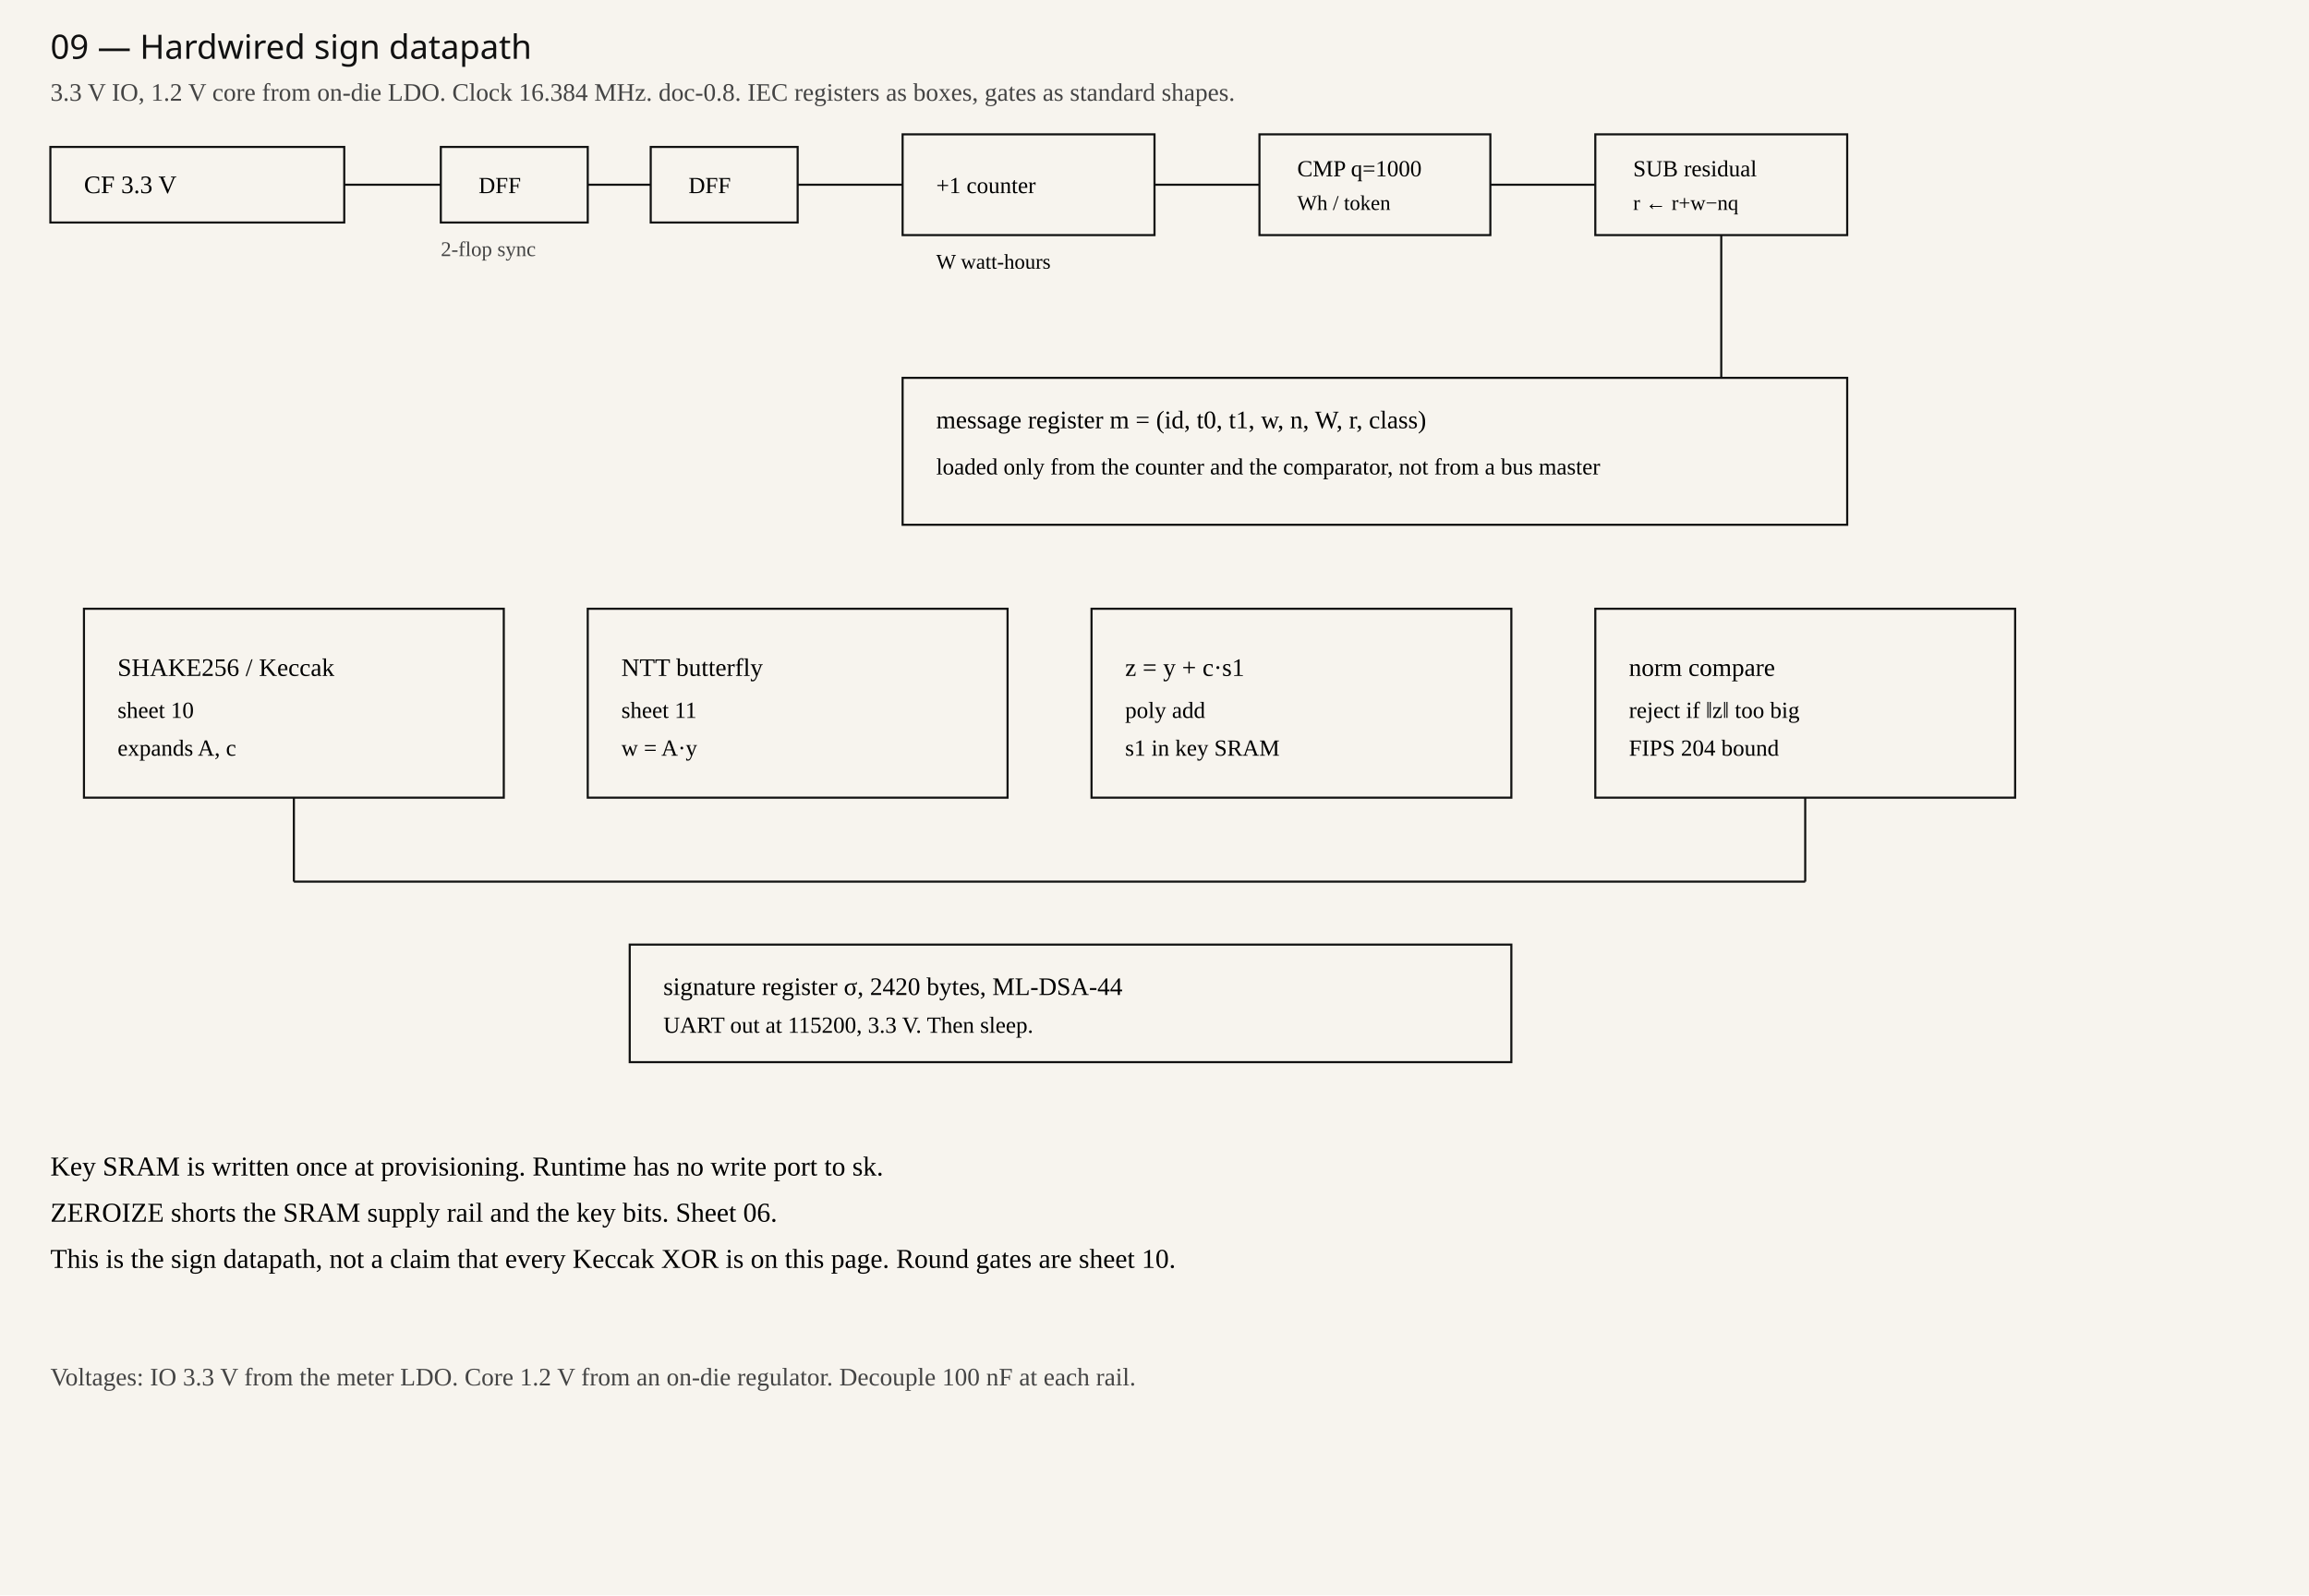
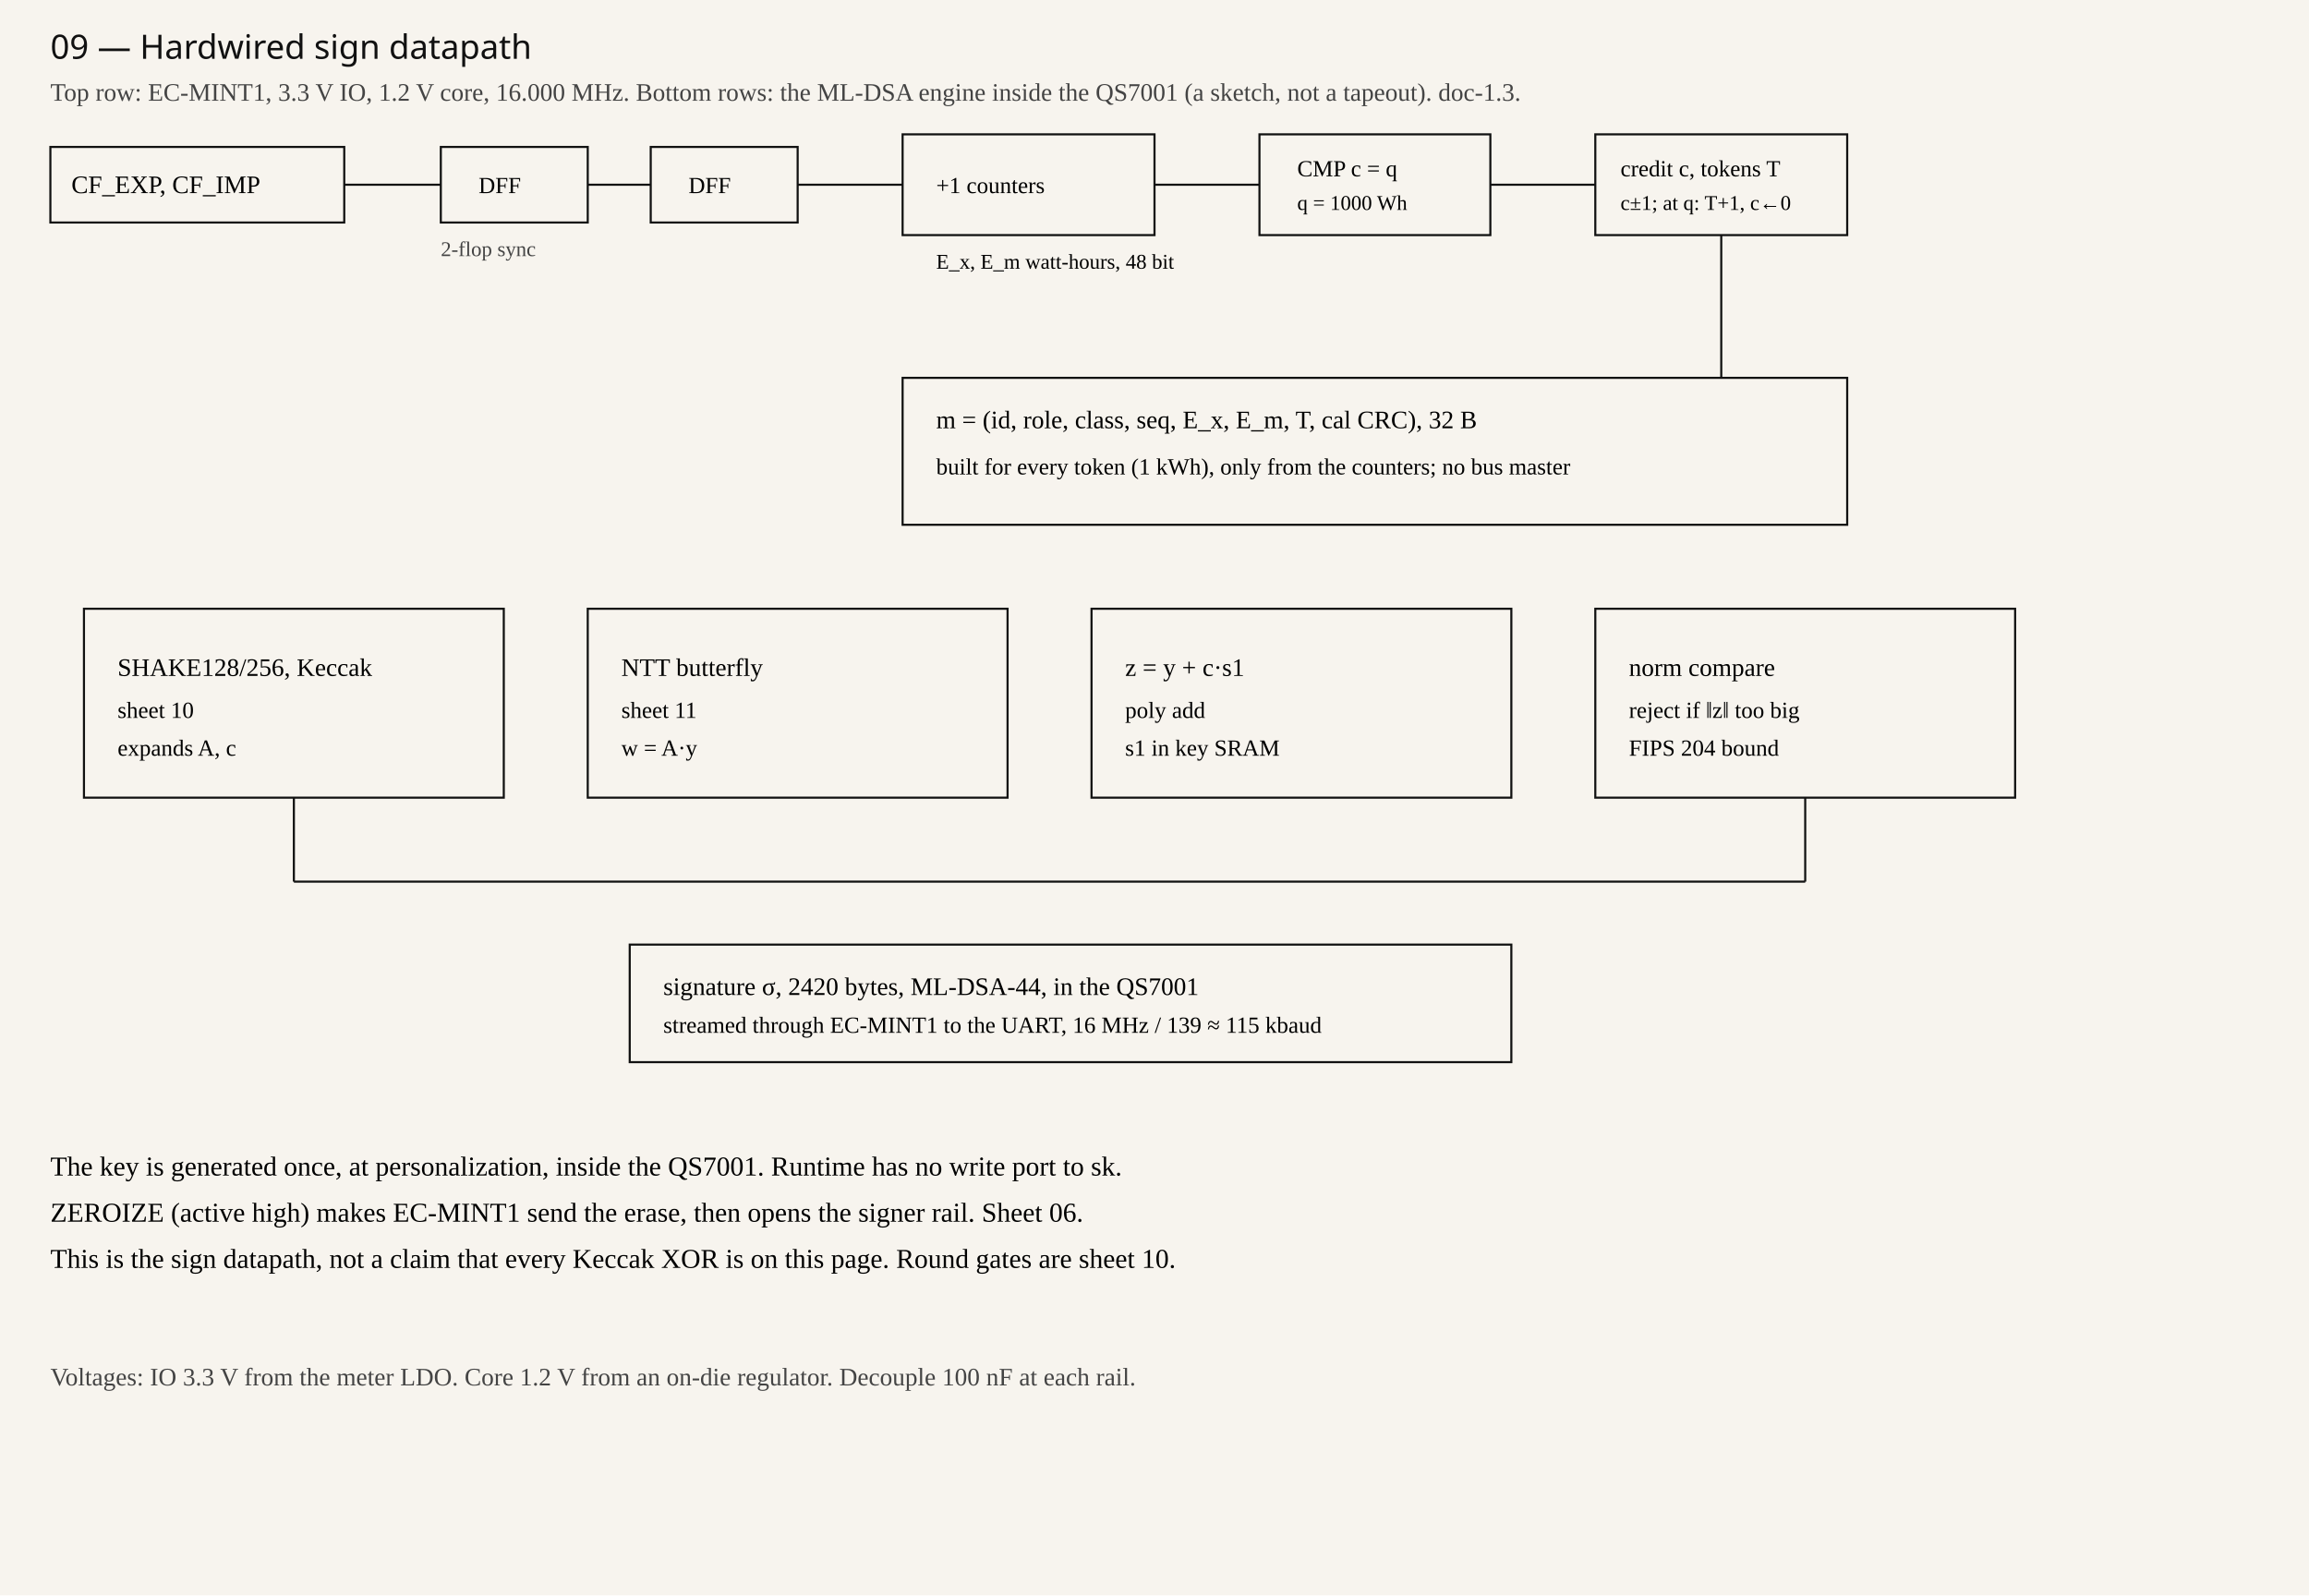
<svg xmlns="http://www.w3.org/2000/svg" width="1100" height="760" viewBox="0 0 1100 760">
  <rect width="1100" height="760" fill="#f7f4ee" />
  <text x="24" y="28" font-family="ui-sans-serif,sans-serif" font-size="16" fill="#111">09 — Hardwired sign datapath</text>
-   <text x="24" y="48" font-size="12" fill="#444">3.3 V IO, 1.2 V core from on-die LDO. Clock 16.384 MHz. doc-0.8. IEC registers as boxes, gates as standard shapes.</text>
+   <text x="24" y="48" font-size="12" fill="#444">Top row: EC-MINT1, 3.3 V IO, 1.2 V core, 16.000 MHz. Bottom rows: the ML-DSA engine inside the QS7001 (a sketch, not a tapeout). doc-1.3.</text>
  <rect x="24" y="70" width="140" height="36" fill="none" stroke="#111" />
-   <text x="40" y="92" font-size="12">CF 3.3 V</text>
+   <text x="34" y="92" font-size="12">CF_EXP, CF_IMP</text>
  <line x1="164" y1="88" x2="210" y2="88" stroke="#111" />
  <rect x="210" y="70" width="70" height="36" fill="none" stroke="#111" />
  <text x="228" y="92" font-size="11">DFF</text>
  <line x1="280" y1="88" x2="310" y2="88" stroke="#111" />
  <rect x="310" y="70" width="70" height="36" fill="none" stroke="#111" />
  <text x="328" y="92" font-size="11">DFF</text>
  <text x="210" y="122" font-size="10" fill="#444">2-flop sync</text>
  <line x1="380" y1="88" x2="430" y2="88" stroke="#111" />
  <rect x="430" y="64" width="120" height="48" fill="none" stroke="#111" />
-   <text x="446" y="92" font-size="11">+1 counter</text>
-   <text x="446" y="128" font-size="10">W watt-hours</text>
+   <text x="446" y="92" font-size="11">+1 counters</text>
+   <text x="446" y="128" font-size="10">E_x, E_m watt-hours, 48 bit</text>
  <line x1="550" y1="88" x2="600" y2="88" stroke="#111" />
  <rect x="600" y="64" width="110" height="48" fill="none" stroke="#111" />
-   <text x="618" y="84" font-size="11">CMP q=1000</text>
-   <text x="618" y="100" font-size="10">Wh / token</text>
+   <text x="618" y="84" font-size="11">CMP c = q</text>
+   <text x="618" y="100" font-size="10">q = 1000 Wh</text>
  <line x1="710" y1="88" x2="760" y2="88" stroke="#111" />
  <rect x="760" y="64" width="120" height="48" fill="none" stroke="#111" />
-   <text x="778" y="84" font-size="11">SUB residual</text>
-   <text x="778" y="100" font-size="10">r ← r+w−nq</text>
+   <text x="772" y="84" font-size="11">credit c, tokens T</text>
+   <text x="772" y="100" font-size="10">c±1; at q: T+1, c←0</text>
  <rect x="430" y="180" width="450" height="70" fill="none" stroke="#111" />
-   <text x="446" y="204" font-size="12">message register m = (id, t0, t1, w, n, W, r, class)</text>
-   <text x="446" y="226" font-size="11">loaded only from the counter and the comparator, not from a bus master</text>
+   <text x="446" y="204" font-size="12">m = (id, role, class, seq, E_x, E_m, T, cal CRC), 32 B</text>
+   <text x="446" y="226" font-size="11">built for every token (1 kWh), only from the counters; no bus master</text>
  <line x1="820" y1="112" x2="820" y2="180" stroke="#111" />
  <rect x="40" y="290" width="200" height="90" fill="none" stroke="#111" />
-   <text x="56" y="322" font-size="12">SHAKE256 / Keccak</text>
+   <text x="56" y="322" font-size="12">SHAKE128/256, Keccak</text>
  <text x="56" y="342" font-size="11">sheet 10</text>
  <text x="56" y="360" font-size="11">expands A, c</text>
  <rect x="280" y="290" width="200" height="90" fill="none" stroke="#111" />
  <text x="296" y="322" font-size="12">NTT butterfly</text>
  <text x="296" y="342" font-size="11">sheet 11</text>
  <text x="296" y="360" font-size="11">w = A·y</text>
  <rect x="520" y="290" width="200" height="90" fill="none" stroke="#111" />
  <text x="536" y="322" font-size="12">z = y + c·s1</text>
  <text x="536" y="342" font-size="11">poly add</text>
  <text x="536" y="360" font-size="11">s1 in key SRAM</text>
  <rect x="760" y="290" width="200" height="90" fill="none" stroke="#111" />
  <text x="776" y="322" font-size="12">norm compare</text>
  <text x="776" y="342" font-size="11">reject if ‖z‖ too big</text>
  <text x="776" y="360" font-size="11">FIPS 204 bound</text>
  <line x1="140" y1="380" x2="140" y2="420" stroke="#111" />
  <line x1="140" y1="420" x2="860" y2="420" stroke="#111" />
  <line x1="860" y1="380" x2="860" y2="420" stroke="#111" />
  <rect x="300" y="450" width="420" height="56" fill="none" stroke="#111" />
-   <text x="316" y="474" font-size="12">signature register σ, 2420 bytes, ML-DSA-44</text>
-   <text x="316" y="492" font-size="11">UART out at 115200, 3.3 V. Then sleep.</text>
-   <text x="24" y="560" font-size="13">Key SRAM is written once at provisioning. Runtime has no write port to sk.</text>
-   <text x="24" y="582" font-size="13">ZEROIZE shorts the SRAM supply rail and the key bits. Sheet 06.</text>
+   <text x="316" y="474" font-size="12">signature σ, 2420 bytes, ML-DSA-44, in the QS7001</text>
+   <text x="316" y="492" font-size="11">streamed through EC-MINT1 to the UART, 16 MHz / 139 ≈ 115 kbaud</text>
+   <text x="24" y="560" font-size="13">The key is generated once, at personalization, inside the QS7001. Runtime has no write port to sk.</text>
+   <text x="24" y="582" font-size="13">ZEROIZE (active high) makes EC-MINT1 send the erase, then opens the signer rail. Sheet 06.</text>
  <text x="24" y="604" font-size="13">This is the sign datapath, not a claim that every Keccak XOR is on this page. Round gates are sheet 10.</text>
  <text x="24" y="660" font-size="12" fill="#444">Voltages: IO 3.3 V from the meter LDO. Core 1.2 V from an on-die regulator. Decouple 100 nF at each rail.</text>
</svg>
